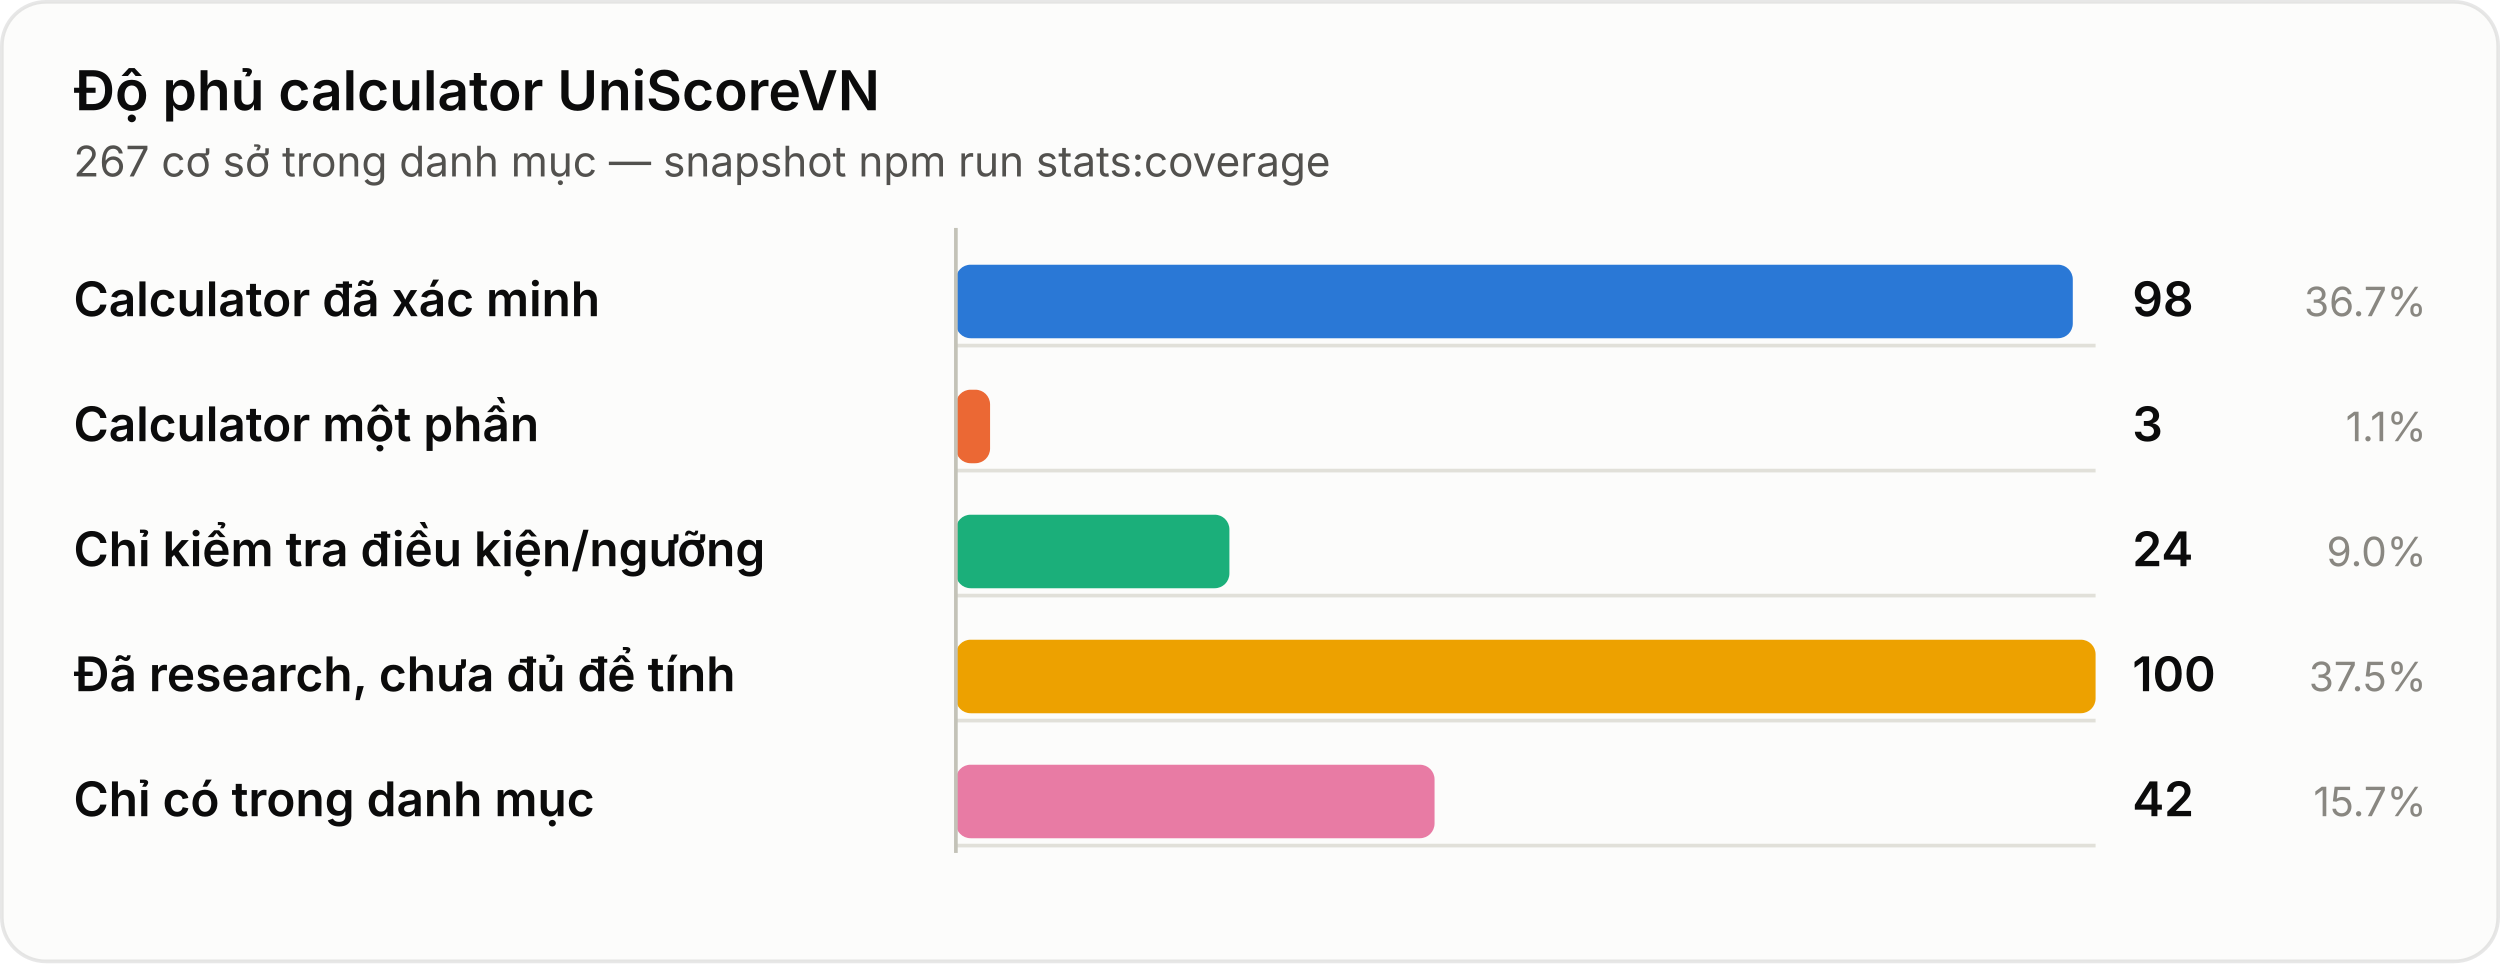
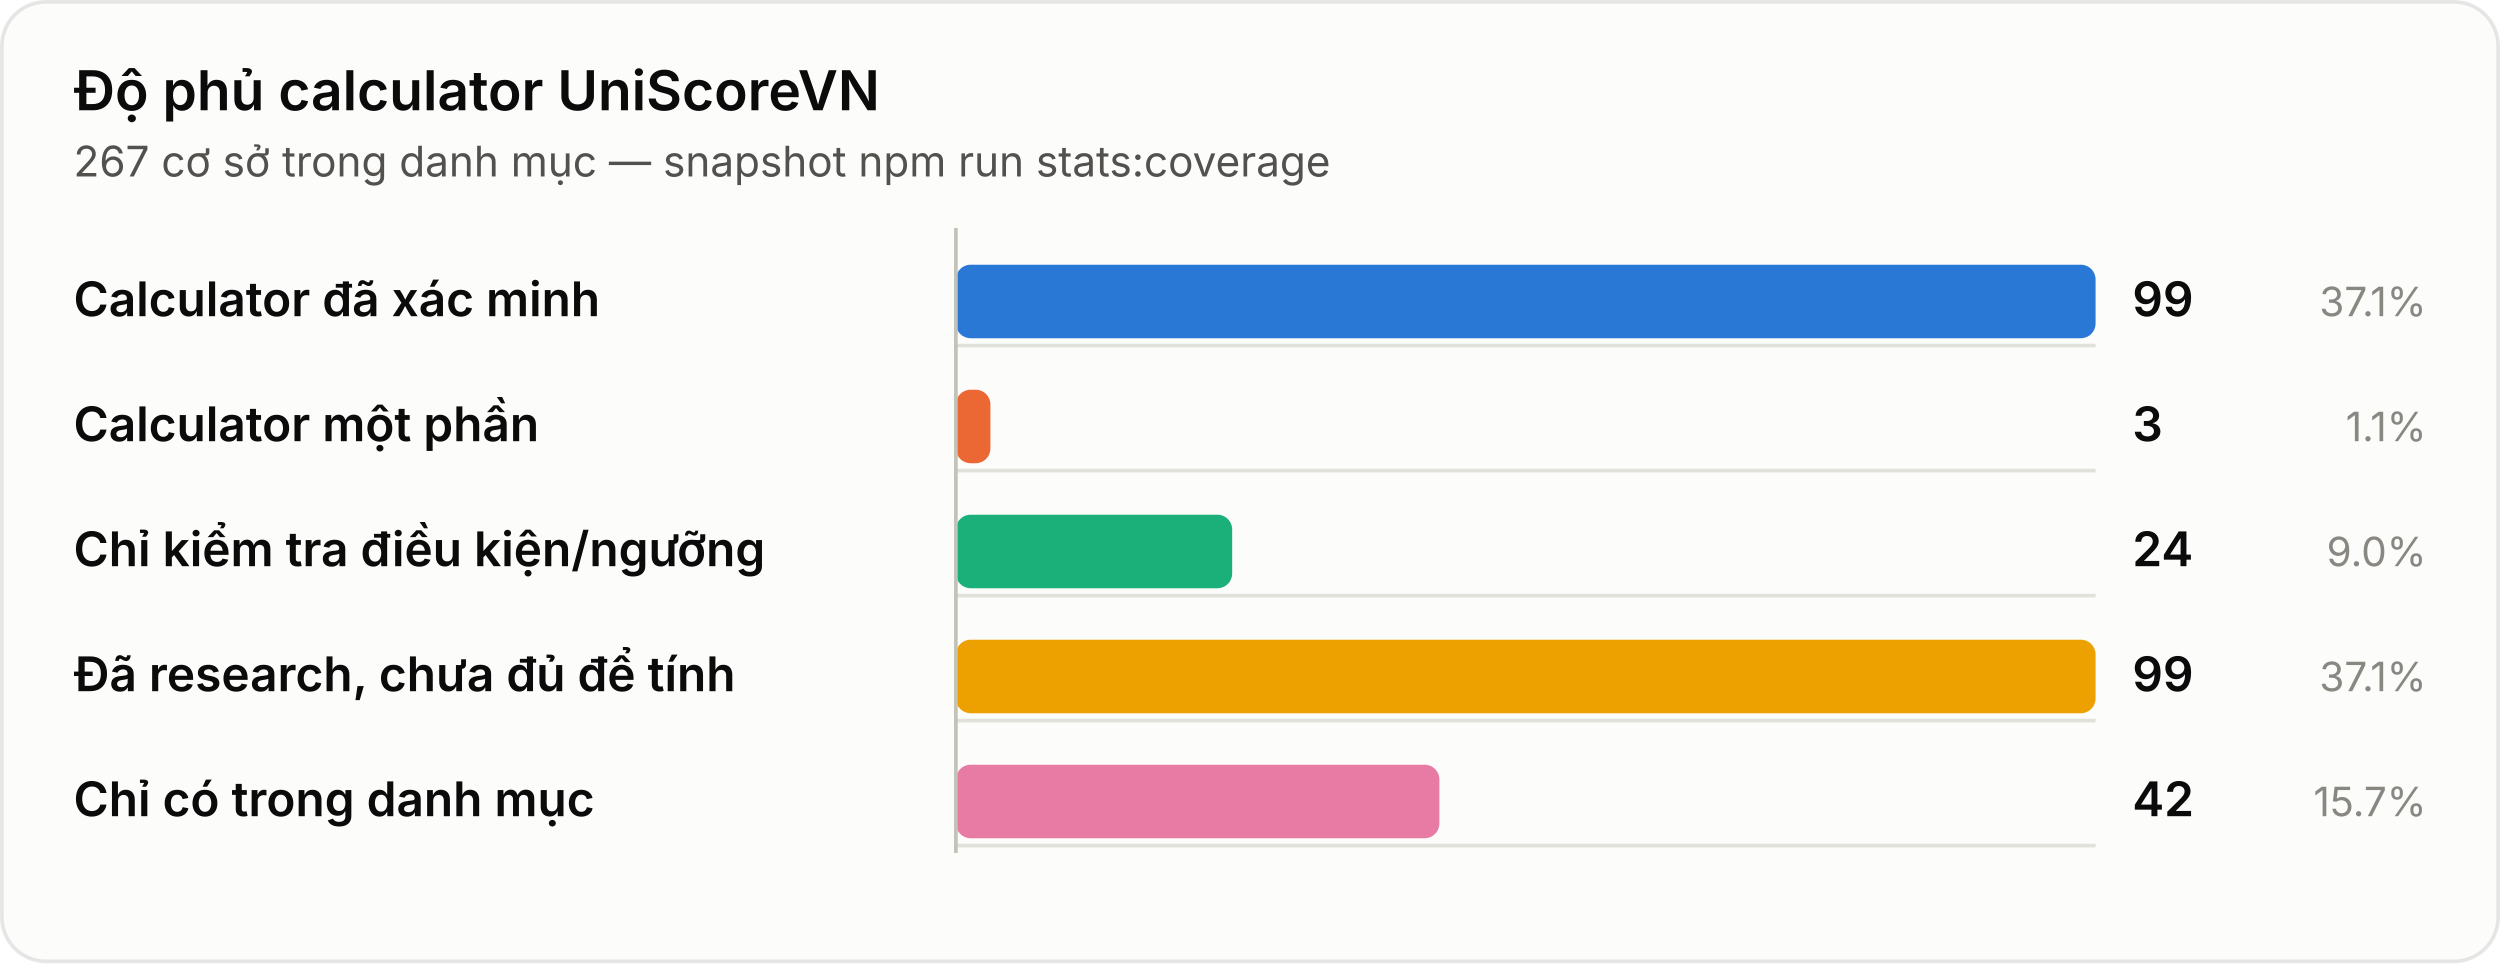
<svg xmlns="http://www.w3.org/2000/svg" width="680" height="262" viewBox="0 0 680 262" font-family="system-ui, -apple-system, Segoe UI, sans-serif">
  <rect x="0.5" y="0.5" width="679" height="261" rx="12" fill="#fcfcfb" stroke="rgba(11,11,11,0.10)" />
  <text x="20" y="30" font-size="15" font-weight="600" fill="#0b0b0b">Độ phủ calculator UniScoreVN</text>
  <text x="20" y="48" font-size="11.5" fill="#52514e">267 cơ sở trong danh mục — snapshot npm run stats:coverage</text>
  <g transform="translate(20, 10)">
    <text x="0" y="76" font-size="13" font-weight="600" fill="#0b0b0b">Calculator đã xác minh</text>
    <line x1="240" y1="84" x2="550" y2="84" stroke="#e1e0d9" stroke-width="1" />
-     <rect x="240" y="62" width="303.8" height="20" rx="4" fill="#2a78d6" />
-     <text x="560" y="76" font-size="13" font-weight="600" fill="#0b0b0b" text-anchor="start">98</text>
-     <text x="640" y="76" font-size="11" fill="#898781" text-anchor="end">36.7%</text>
+     <rect x="240" y="62" width="310" height="20" rx="4" fill="#2a78d6" />
+     <text x="560" y="76" font-size="13" font-weight="600" fill="#0b0b0b" text-anchor="start">99</text>
+     <text x="640" y="76" font-size="11" fill="#898781" text-anchor="end">37.1%</text>
    <text x="0" y="110" font-size="13" font-weight="600" fill="#0b0b0b">Calculator một phần</text>
    <line x1="240" y1="118" x2="550" y2="118" stroke="#e1e0d9" stroke-width="1" />
-     <rect x="240" y="96" width="9.3" height="20" rx="4" fill="#eb6834" />
+     <rect x="240" y="96" width="9.394" height="20" rx="4" fill="#eb6834" />
    <text x="560" y="110" font-size="13" font-weight="600" fill="#0b0b0b" text-anchor="start">3</text>
    <text x="640" y="110" font-size="11" fill="#898781" text-anchor="end">1.1%</text>
    <text x="0" y="144" font-size="13" font-weight="600" fill="#0b0b0b">Chỉ kiểm tra điều kiện/ngưỡng</text>
    <line x1="240" y1="152" x2="550" y2="152" stroke="#e1e0d9" stroke-width="1" />
-     <rect x="240" y="130" width="74.4" height="20" rx="4" fill="#1baf7a" />
+     <rect x="240" y="130" width="75.152" height="20" rx="4" fill="#1baf7a" />
    <text x="560" y="144" font-size="13" font-weight="600" fill="#0b0b0b" text-anchor="start">24</text>
    <text x="640" y="144" font-size="11" fill="#898781" text-anchor="end">9.0%</text>
    <text x="0" y="178" font-size="13" font-weight="600" fill="#0b0b0b">Đã research, chưa đủ để tính</text>
    <line x1="240" y1="186" x2="550" y2="186" stroke="#e1e0d9" stroke-width="1" />
    <rect x="240" y="164" width="310" height="20" rx="4" fill="#eda100" />
-     <text x="560" y="178" font-size="13" font-weight="600" fill="#0b0b0b" text-anchor="start">100</text>
-     <text x="640" y="178" font-size="11" fill="#898781" text-anchor="end">37.5%</text>
+     <text x="560" y="178" font-size="13" font-weight="600" fill="#0b0b0b" text-anchor="start">99</text>
+     <text x="640" y="178" font-size="11" fill="#898781" text-anchor="end">37.1%</text>
    <text x="0" y="212" font-size="13" font-weight="600" fill="#0b0b0b">Chỉ có trong danh mục</text>
    <line x1="240" y1="220" x2="550" y2="220" stroke="#e1e0d9" stroke-width="1" />
-     <rect x="240" y="198" width="130.2" height="20" rx="4" fill="#e87ba4" />
+     <rect x="240" y="198" width="131.515" height="20" rx="4" fill="#e87ba4" />
    <text x="560" y="212" font-size="13" font-weight="600" fill="#0b0b0b" text-anchor="start">42</text>
    <text x="640" y="212" font-size="11" fill="#898781" text-anchor="end">15.7%</text>
    <line x1="240" y1="52" x2="240" y2="222" stroke="#c3c2b7" stroke-width="1" />
  </g>
</svg>
